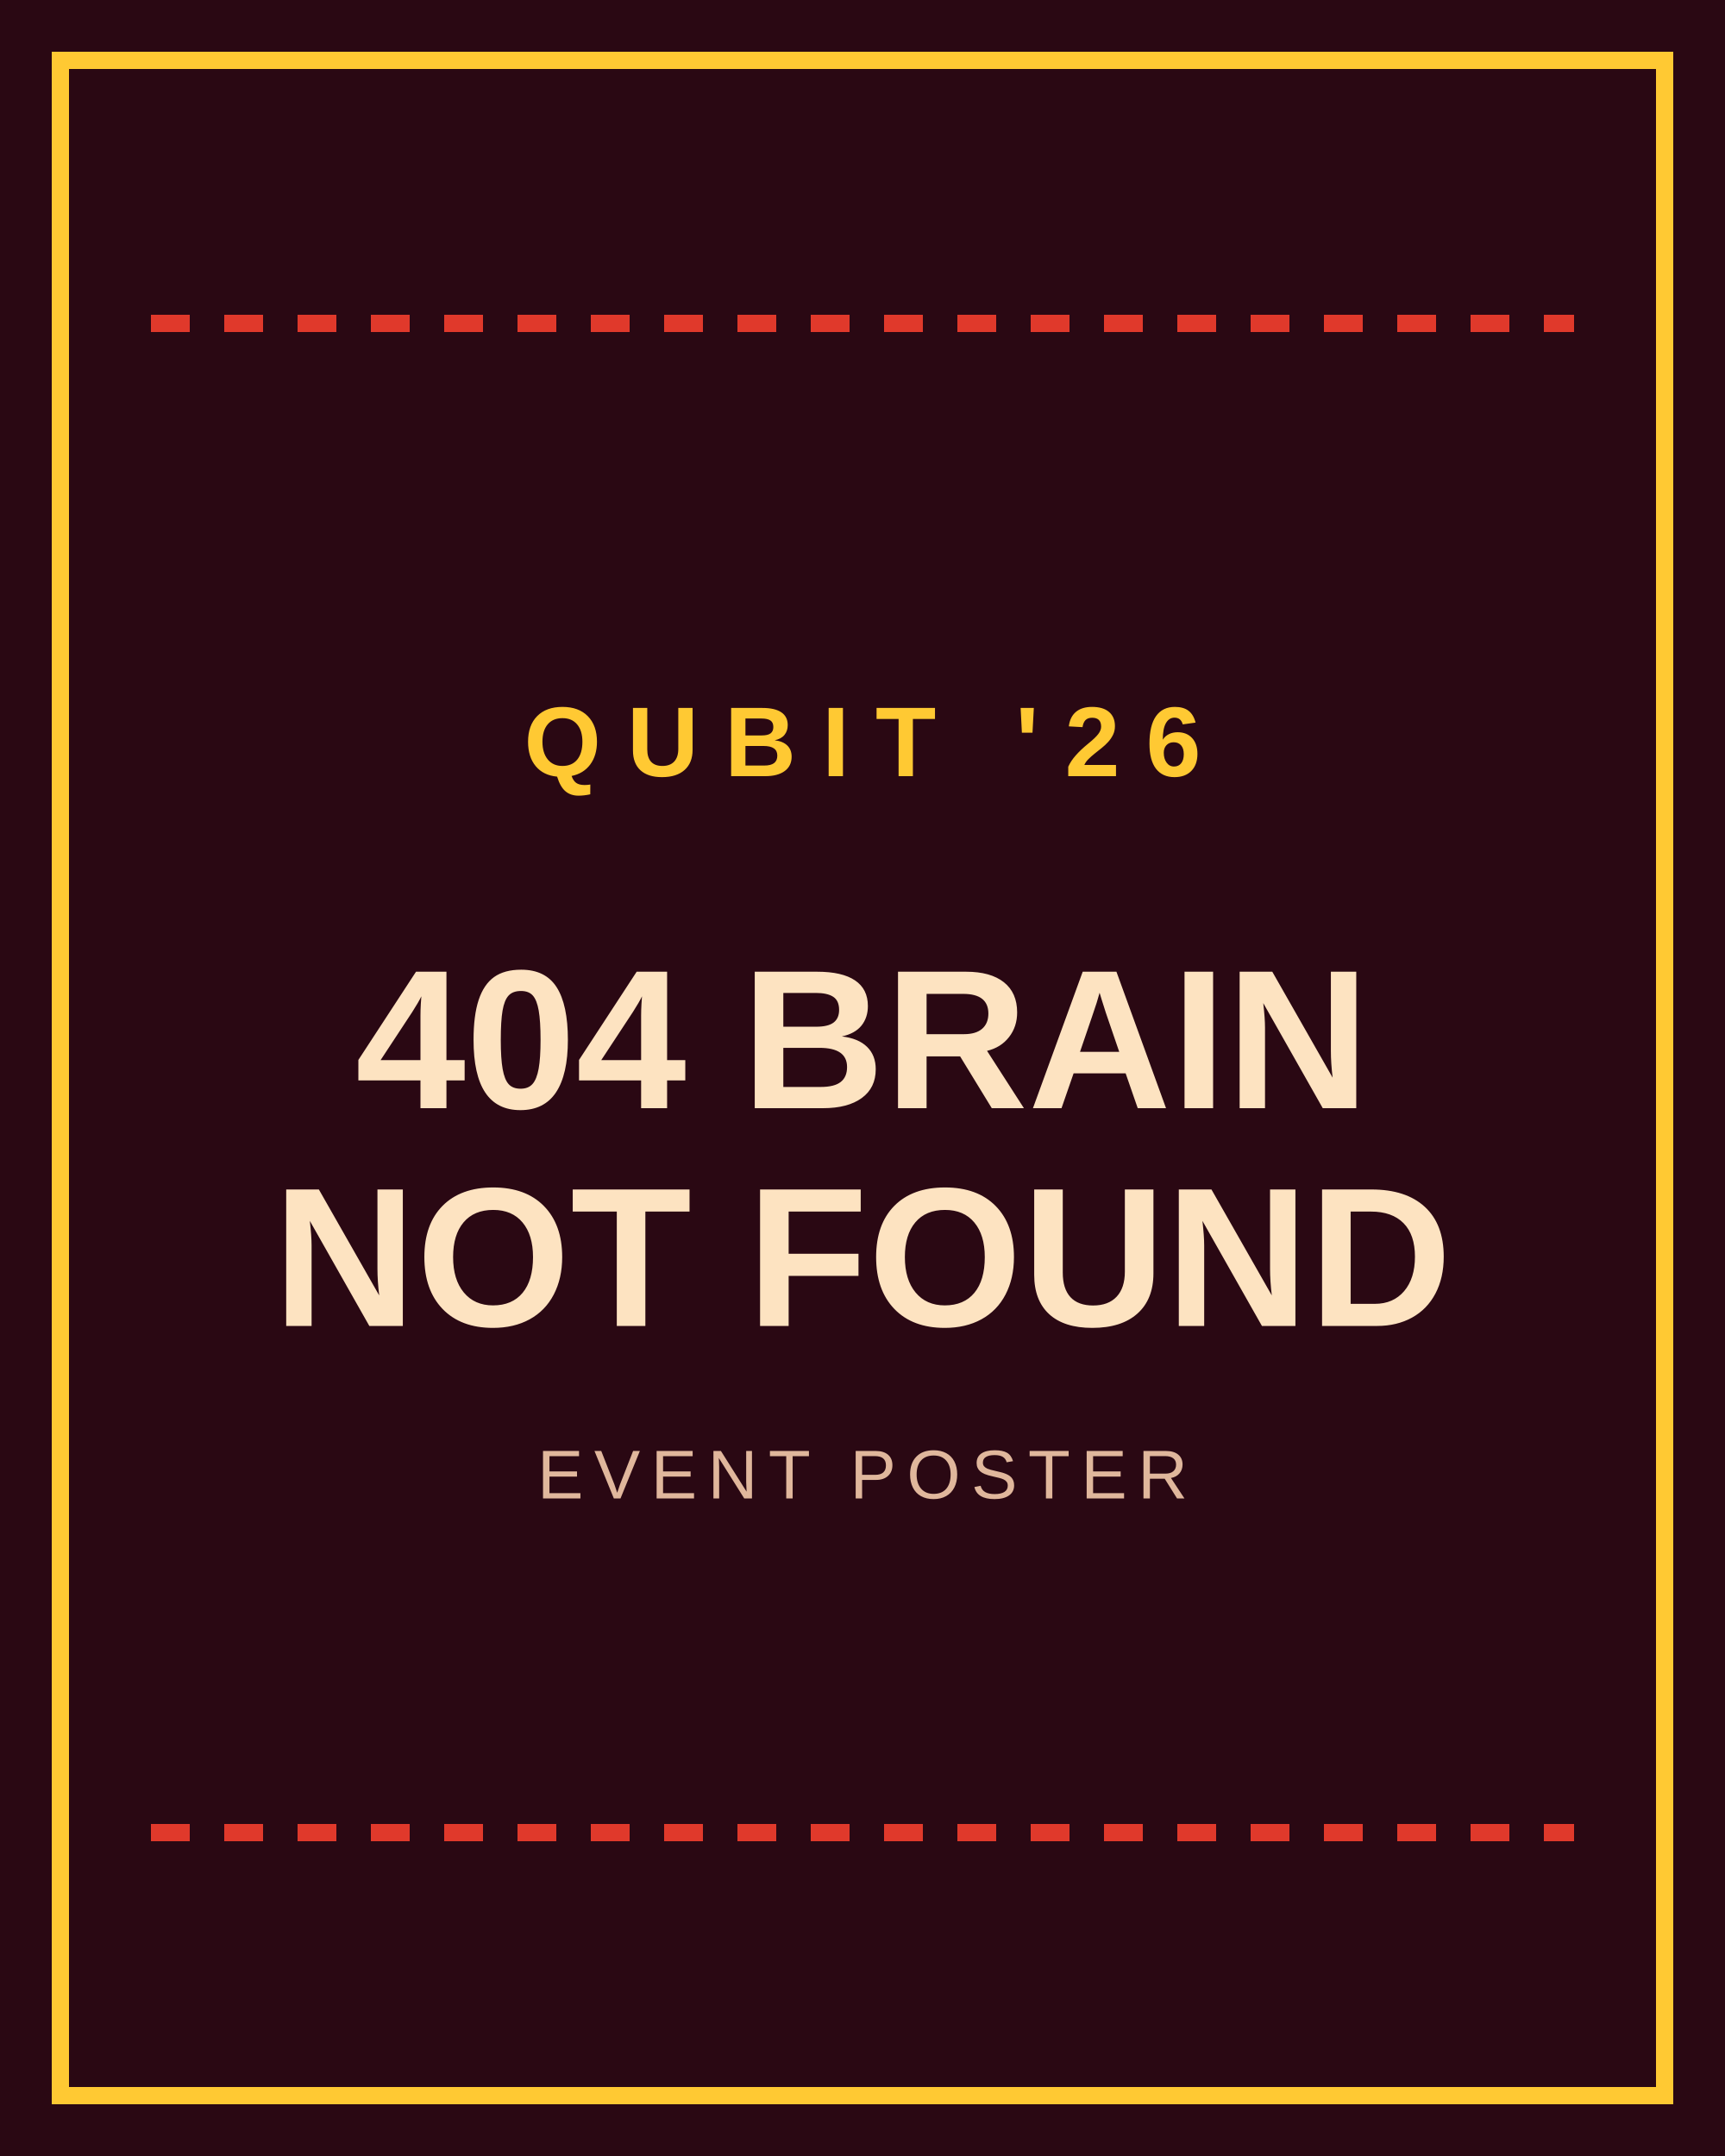
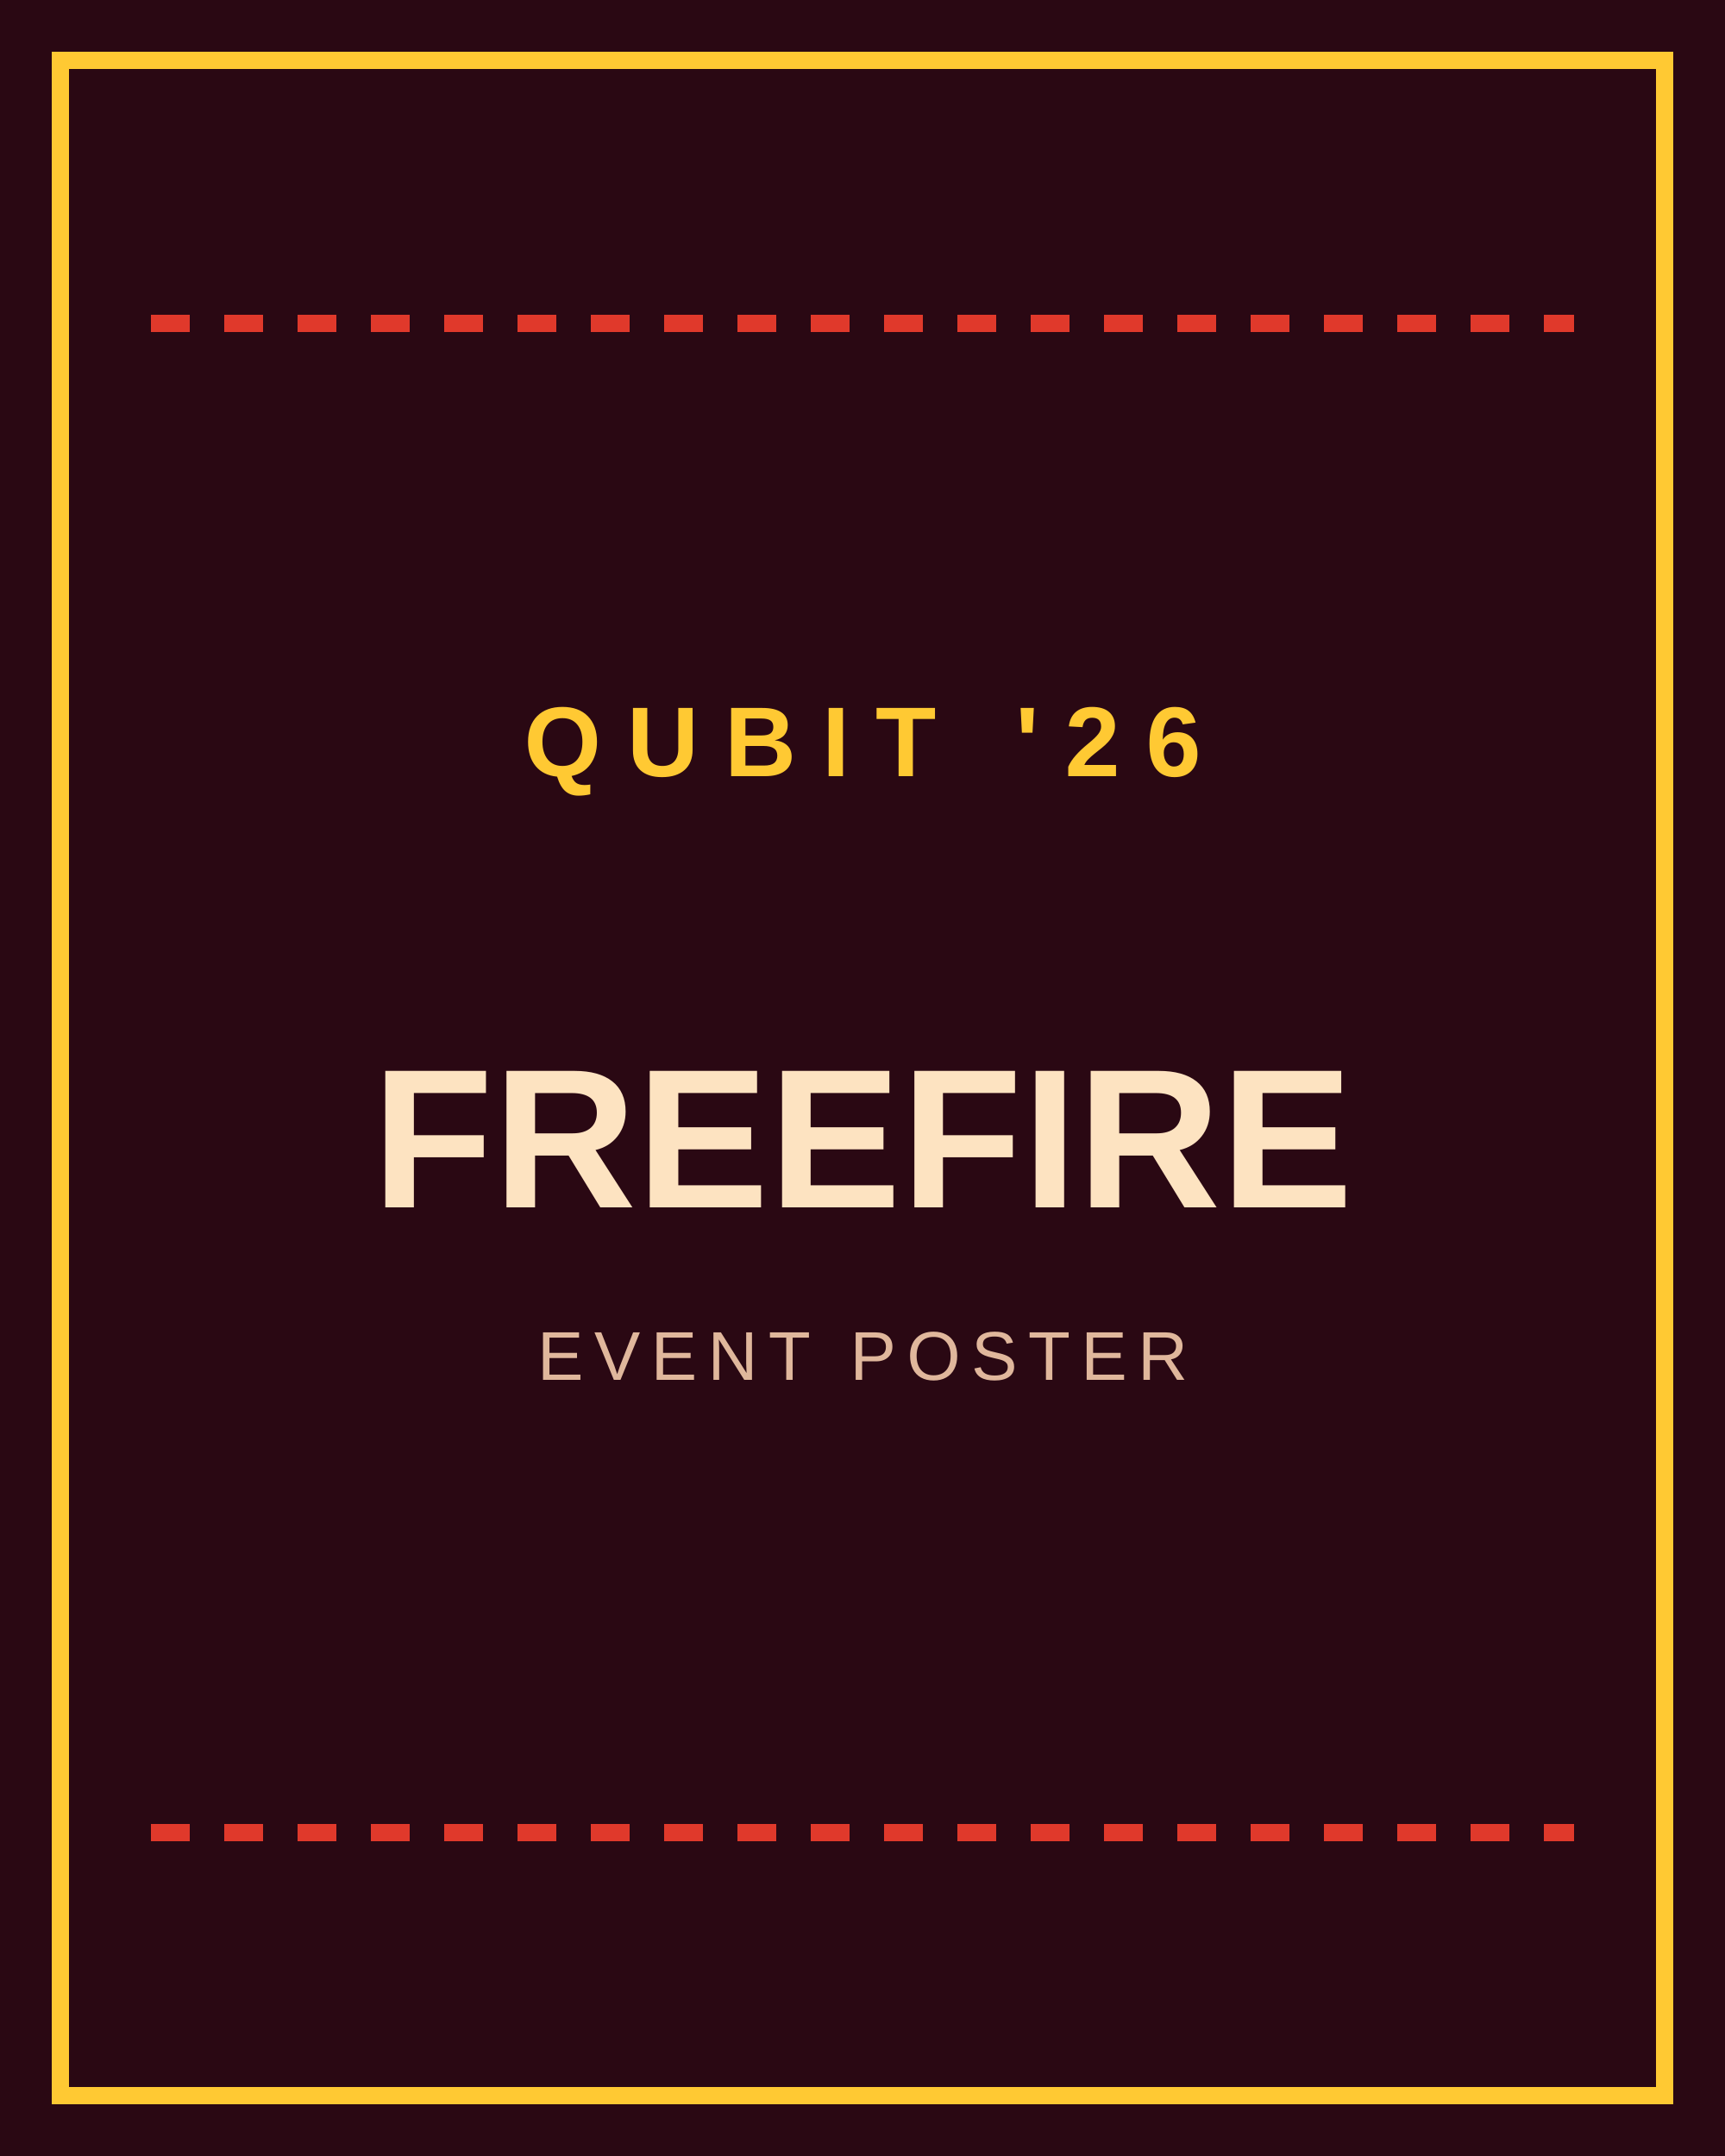
<svg xmlns="http://www.w3.org/2000/svg" viewBox="0 0 800 1000">
  <rect width="800" height="1000" fill="#2a0813" />
  <rect x="28" y="28" width="744" height="944" fill="none" stroke="#ffc933" stroke-width="8" />
  <path d="M70 150h660M70 850h660" stroke="#e0392b" stroke-width="8" stroke-dasharray="18 16" />
  <text x="400" y="360" fill="#ffc933" font-family="Arial,sans-serif" font-size="46" font-weight="700" letter-spacing="12" text-anchor="middle">QUBIT '26</text>
-   <text x="400" y="514" fill="#fde3c1" font-family="Arial,sans-serif" font-size="92" font-weight="900" text-anchor="middle">404 BRAIN</text>
-   <text x="400" y="615" fill="#fde3c1" font-family="Arial,sans-serif" font-size="92" font-weight="900" text-anchor="middle">NOT FOUND</text>
-   <text x="400" y="695" fill="#e0b79c" font-family="Arial,sans-serif" font-size="32" letter-spacing="5" text-anchor="middle">EVENT POSTER</text>
+   <text x="400" y="560" fill="#fde3c1" font-family="Arial,sans-serif" font-size="92" font-weight="900" text-anchor="middle">FREEFIRE</text>
+   <text x="400" y="640" fill="#e0b79c" font-family="Arial,sans-serif" font-size="32" letter-spacing="5" text-anchor="middle">EVENT POSTER</text>
</svg>
